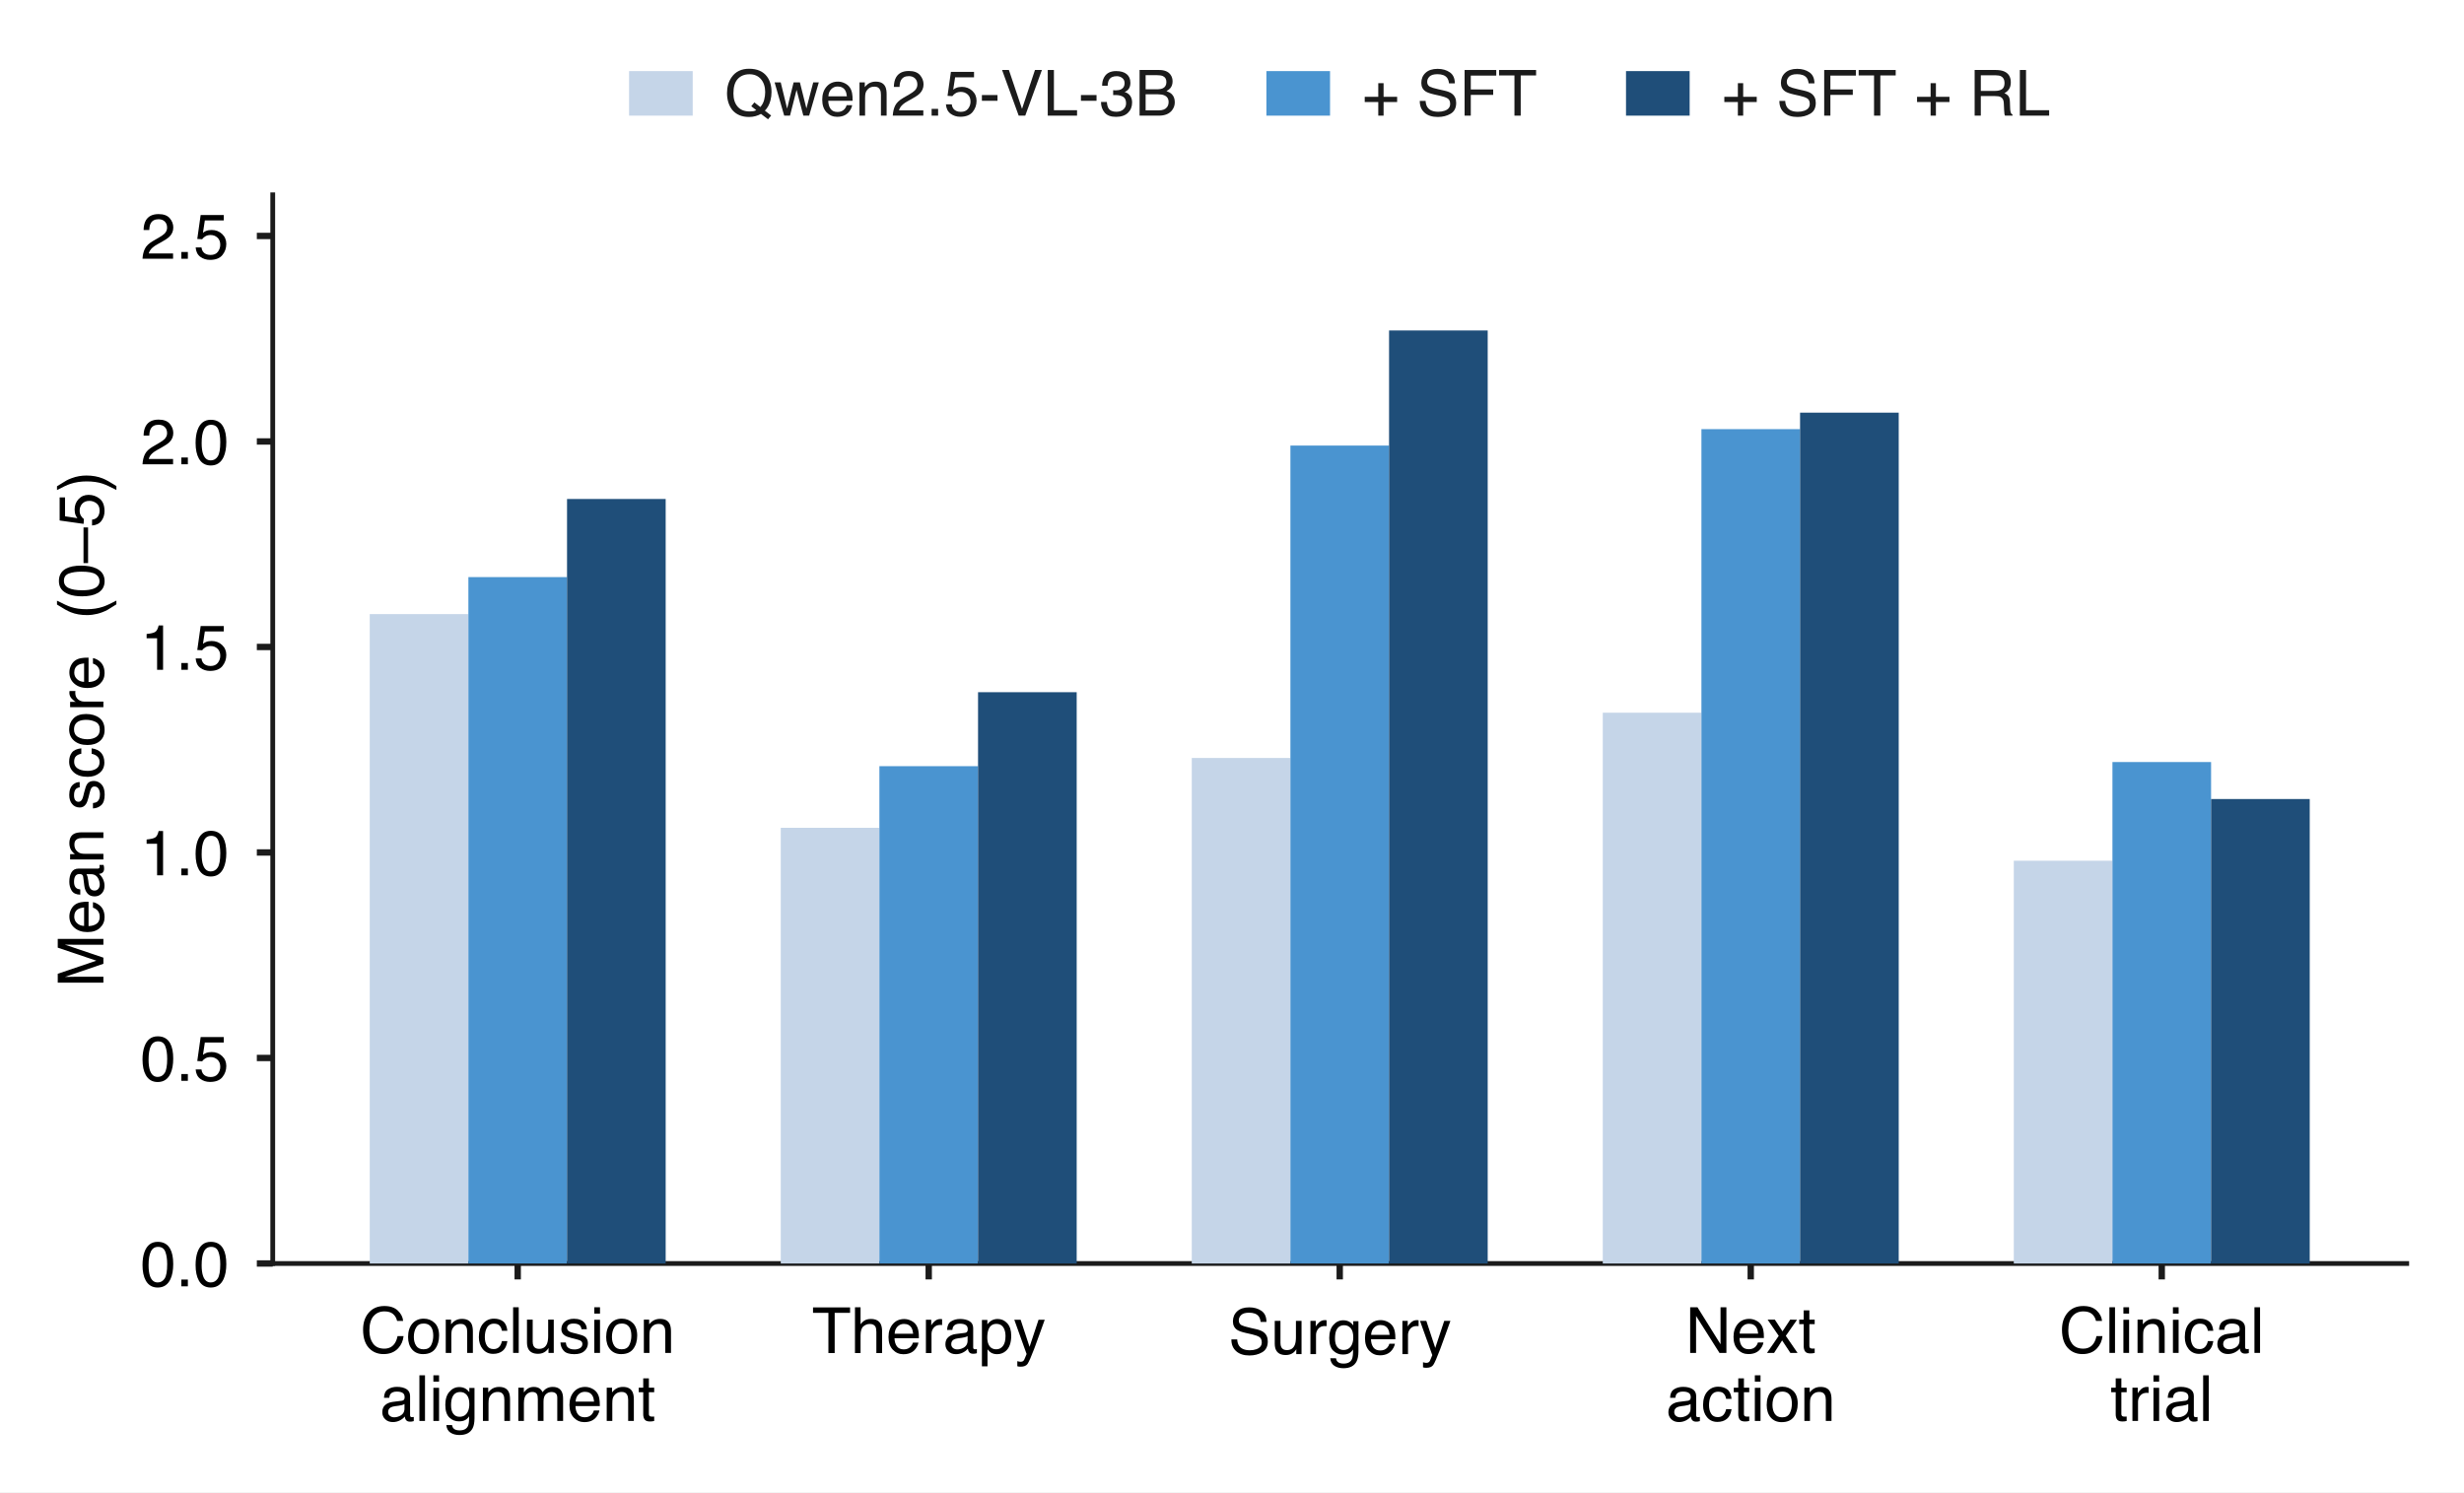
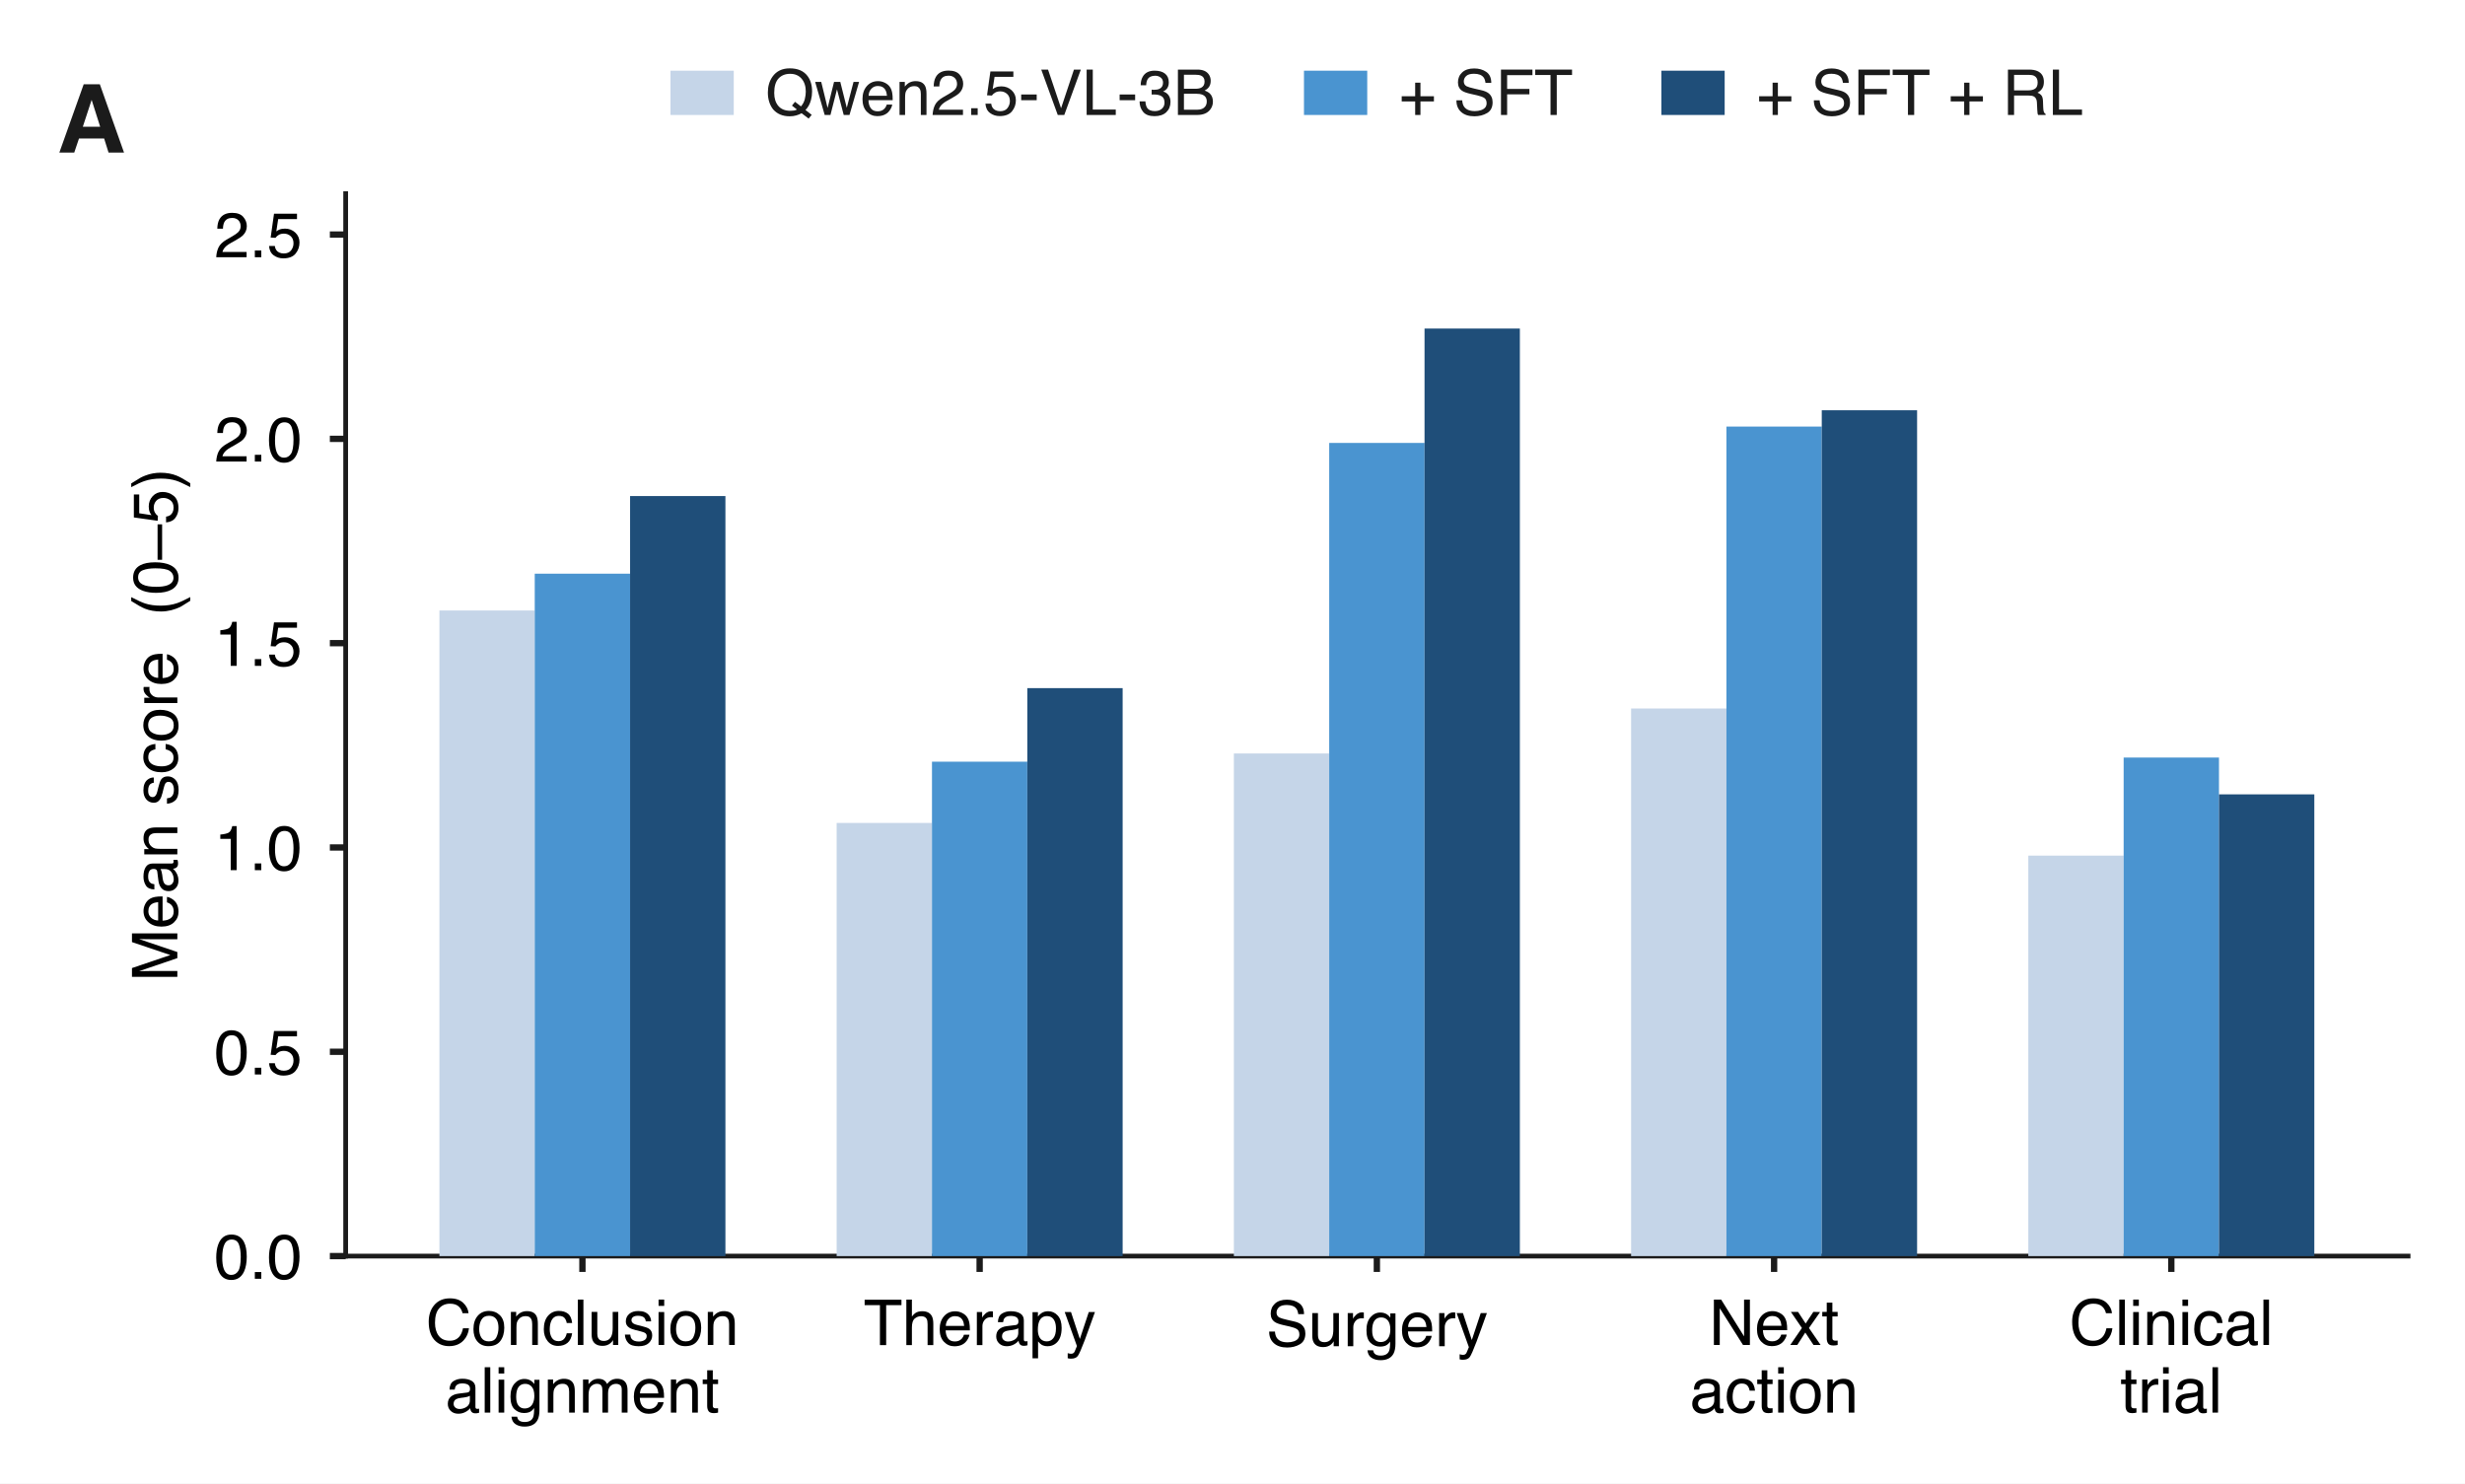
- <svg xmlns="http://www.w3.org/2000/svg" xmlns:xlink="http://www.w3.org/1999/xlink" width="309.735pt" height="187.61pt" viewBox="0 0 309.735 187.61" version="1.1">
+ <svg xmlns="http://www.w3.org/2000/svg" xmlns:xlink="http://www.w3.org/1999/xlink" width="311.743pt" height="187.61pt" viewBox="0 0 311.743 187.61" version="1.1">
  <defs>
    <style type="text/css">*{stroke-linejoin: round; stroke-linecap: butt}</style>
  </defs>
  <g id="figure_1">
    <g id="patch_1">
-       <path d="M -0 187.61  L 309.735 187.61  L 309.735 0  L -0 0  z " style="fill: #ffffff" />
+       <path d="M 0 187.61  L 311.743 187.61  L 311.743 0  L 0 0  z " style="fill: #ffffff" />
    </g>
    <g id="axes_1">
      <g id="patch_2">
-         <path d="M 34.285 158.848  L 302.535 158.848  L 302.535 24.493  L 34.285 24.493  z " style="fill: #ffffff" />
+         <path d="M 43.716 158.848  L 304.543 158.848  L 304.543 24.493  L 43.716 24.493  z " style="fill: #ffffff" />
      </g>
      <g id="matplotlib.axis_1">
        <g id="xtick_1">
          <g id="line2d_1">
            <defs>
-               <path id="m8a8403b222" d="M 0 0  L 0 2  " style="stroke: #1b1b1b; stroke-width: 0.8" />
-             </defs>
-             <g>
-               <use xlink:href="#m8a8403b222" x="65.078" y="158.848" style="fill: #1b1b1b; stroke: #1b1b1b; stroke-width: 0.8" />
+               <path id="mb85907bc32" d="M 0 0  L 0 2  " style="stroke: #1b1b1b; stroke-width: 0.8" />
+             </defs>
+             <g>
+               <use xlink:href="#mb85907bc32" x="73.657" y="158.848" style="fill: #1b1b1b; stroke: #1b1b1b; stroke-width: 0.8" />
            </g>
          </g>
          <g id="text_1">
-             <g transform="translate(45.28983 170.0863) scale(0.08 -0.08)">
+             <g transform="translate(53.86856 170.0863) scale(0.08 -0.08)">
              <defs>
                <path id="Helvetica-43" d="M 2422 4716  Q 3294 4716 3775 4256  Q 4256 3797 4309 3213  L 3703 3213  Q 3600 3656 3292 3915  Q 2984 4175 2428 4175  Q 1750 4175 1333 3698  Q 916 3222 916 2238  Q 916 1431 1292 929  Q 1669 428 2416 428  Q 3103 428 3463 956  Q 3653 1234 3747 1688  L 4353 1688  Q 4272 963 3816 472  Q 3269 -119 2341 -119  Q 1541 -119 997 366  Q 281 1006 281 2344  Q 281 3359 819 4009  Q 1400 4716 2422 4716  z M 2297 4716  L 2297 4716  z " transform="scale(0.015625)" />
                <path id="Helvetica-6f" d="M 1741 363  Q 2300 363 2508 786  Q 2716 1209 2716 1728  Q 2716 2197 2566 2491  Q 2328 2953 1747 2953  Q 1231 2953 997 2559  Q 763 2166 763 1609  Q 763 1075 997 719  Q 1231 363 1741 363  z M 1763 3444  Q 2409 3444 2856 3012  Q 3303 2581 3303 1744  Q 3303 934 2909 406  Q 2516 -122 1688 -122  Q 997 -122 590 345  Q 184 813 184 1600  Q 184 2444 612 2944  Q 1041 3444 1763 3444  z M 1744 3428  L 1744 3428  z " transform="scale(0.015625)" />
                <path id="Helvetica-6e" d="M 413 3347  L 947 3347  L 947 2872  Q 1184 3166 1450 3294  Q 1716 3422 2041 3422  Q 2753 3422 3003 2925  Q 3141 2653 3141 2147  L 3141 0  L 2569 0  L 2569 2109  Q 2569 2416 2478 2603  Q 2328 2916 1934 2916  Q 1734 2916 1606 2875  Q 1375 2806 1200 2600  Q 1059 2434 1017 2257  Q 975 2081 975 1753  L 975 0  L 413 0  L 413 3347  z M 1734 3428  L 1734 3428  z " transform="scale(0.015625)" />
                <path id="Helvetica-63" d="M 1703 3444  Q 2269 3444 2623 3169  Q 2978 2894 3050 2222  L 2503 2222  Q 2453 2531 2275 2736  Q 2097 2941 1703 2941  Q 1166 2941 934 2416  Q 784 2075 784 1575  Q 784 1072 996 728  Q 1209 384 1666 384  Q 2016 384 2220 598  Q 2425 813 2503 1184  L 3050 1184  Q 2956 519 2581 211  Q 2206 -97 1622 -97  Q 966 -97 575 383  Q 184 863 184 1581  Q 184 2463 612 2953  Q 1041 3444 1703 3444  z M 1616 3428  L 1616 3428  z " transform="scale(0.015625)" />
                <path id="Helvetica-6c" d="M 428 4591  L 991 4591  L 991 0  L 428 0  L 428 4591  z " transform="scale(0.015625)" />
                <path id="Helvetica-75" d="M 975 3347  L 975 1125  Q 975 869 1056 706  Q 1206 406 1616 406  Q 2203 406 2416 931  Q 2531 1213 2531 1703  L 2531 3347  L 3094 3347  L 3094 0  L 2563 0  L 2569 494  Q 2459 303 2297 172  Q 1975 -91 1516 -91  Q 800 -91 541 388  Q 400 644 400 1072  L 400 3347  L 975 3347  z M 1747 3428  L 1747 3428  z " transform="scale(0.015625)" />
                <path id="Helvetica-73" d="M 747 1050  Q 772 769 888 619  Q 1100 347 1625 347  Q 1938 347 2175 483  Q 2413 619 2413 903  Q 2413 1119 2222 1231  Q 2100 1300 1741 1391  L 1294 1503  Q 866 1609 663 1741  Q 300 1969 300 2372  Q 300 2847 642 3140  Q 984 3434 1563 3434  Q 2319 3434 2653 2991  Q 2863 2709 2856 2384  L 2325 2384  Q 2309 2575 2191 2731  Q 1997 2953 1519 2953  Q 1200 2953 1036 2831  Q 872 2709 872 2509  Q 872 2291 1088 2159  Q 1213 2081 1456 2022  L 1828 1931  Q 2434 1784 2641 1647  Q 2969 1431 2969 969  Q 2969 522 2630 197  Q 2291 -128 1597 -128  Q 850 -128 539 211  Q 228 550 206 1050  L 747 1050  z M 1578 3428  L 1578 3428  z " transform="scale(0.015625)" />
                <path id="Helvetica-69" d="M 413 3331  L 984 3331  L 984 0  L 413 0  L 413 3331  z M 413 4591  L 984 4591  L 984 3953  L 413 3953  L 413 4591  z " transform="scale(0.015625)" />
              </defs>
              <use xlink:href="#Helvetica-43" />
              <use xlink:href="#Helvetica-6f" transform="translate(72.2168 0)" />
              <use xlink:href="#Helvetica-6e" transform="translate(127.832 0)" />
              <use xlink:href="#Helvetica-63" transform="translate(183.4473 0)" />
              <use xlink:href="#Helvetica-6c" transform="translate(233.4473 0)" />
              <use xlink:href="#Helvetica-75" transform="translate(255.6641 0)" />
              <use xlink:href="#Helvetica-73" transform="translate(311.2793 0)" />
              <use xlink:href="#Helvetica-69" transform="translate(361.2793 0)" />
              <use xlink:href="#Helvetica-6f" transform="translate(383.4961 0)" />
              <use xlink:href="#Helvetica-6e" transform="translate(439.1113 0)" />
            </g>
-             <g transform="translate(47.73545 178.6403) scale(0.08 -0.08)">
+             <g transform="translate(56.31418 178.6403) scale(0.08 -0.08)">
              <defs>
                <path id="Helvetica-61" d="M 844 891  Q 844 647 1022 506  Q 1200 366 1444 366  Q 1741 366 2019 503  Q 2488 731 2488 1250  L 2488 1703  Q 2384 1638 2221 1594  Q 2059 1550 1903 1531  L 1563 1488  Q 1256 1447 1103 1359  Q 844 1213 844 891  z M 2206 2028  Q 2400 2053 2466 2191  Q 2503 2266 2503 2406  Q 2503 2694 2298 2823  Q 2094 2953 1713 2953  Q 1272 2953 1088 2716  Q 984 2584 953 2325  L 428 2325  Q 444 2944 830 3186  Q 1216 3428 1725 3428  Q 2316 3428 2684 3203  Q 3050 2978 3050 2503  L 3050 575  Q 3050 488 3086 434  Q 3122 381 3238 381  Q 3275 381 3322 386  Q 3369 391 3422 400  L 3422 -16  Q 3291 -53 3222 -62  Q 3153 -72 3034 -72  Q 2744 -72 2613 134  Q 2544 244 2516 444  Q 2344 219 2022 53  Q 1700 -113 1313 -113  Q 847 -113 551 170  Q 256 453 256 878  Q 256 1344 547 1600  Q 838 1856 1309 1916  L 2206 2028  z M 1741 3428  L 1741 3428  z " transform="scale(0.015625)" />
                <path id="Helvetica-67" d="M 1594 3406  Q 1988 3406 2281 3213  Q 2441 3103 2606 2894  L 2606 3316  L 3125 3316  L 3125 272  Q 3125 -366 2938 -734  Q 2588 -1416 1616 -1416  Q 1075 -1416 706 -1173  Q 338 -931 294 -416  L 866 -416  Q 906 -641 1028 -763  Q 1219 -950 1628 -950  Q 2275 -950 2475 -494  Q 2594 -225 2584 466  Q 2416 209 2178 84  Q 1941 -41 1550 -41  Q 1006 -41 598 345  Q 191 731 191 1622  Q 191 2463 602 2934  Q 1013 3406 1594 3406  z M 2606 1688  Q 2606 2309 2350 2609  Q 2094 2909 1697 2909  Q 1103 2909 884 2353  Q 769 2056 769 1575  Q 769 1009 998 714  Q 1228 419 1616 419  Q 2222 419 2469 966  Q 2606 1275 2606 1688  z M 1659 3428  L 1659 3428  z " transform="scale(0.015625)" />
                <path id="Helvetica-6d" d="M 413 3347  L 969 3347  L 969 2872  Q 1169 3119 1331 3231  Q 1609 3422 1963 3422  Q 2363 3422 2606 3225  Q 2744 3113 2856 2894  Q 3044 3163 3297 3292  Q 3550 3422 3866 3422  Q 4541 3422 4784 2934  Q 4916 2672 4916 2228  L 4916 0  L 4331 0  L 4331 2325  Q 4331 2659 4164 2784  Q 3997 2909 3756 2909  Q 3425 2909 3186 2687  Q 2947 2466 2947 1947  L 2947 0  L 2375 0  L 2375 2184  Q 2375 2525 2294 2681  Q 2166 2916 1816 2916  Q 1497 2916 1236 2669  Q 975 2422 975 1775  L 975 0  L 413 0  L 413 3347  z " transform="scale(0.015625)" />
                <path id="Helvetica-65" d="M 1806 3422  Q 2163 3422 2497 3255  Q 2831 3088 3006 2822  Q 3175 2569 3231 2231  Q 3281 2000 3281 1494  L 828 1494  Q 844 984 1069 676  Q 1294 369 1766 369  Q 2206 369 2469 659  Q 2619 828 2681 1050  L 3234 1050  Q 3213 866 3089 639  Q 2966 413 2813 269  Q 2556 19 2178 -69  Q 1975 -119 1719 -119  Q 1094 -119 659 336  Q 225 791 225 1609  Q 225 2416 662 2919  Q 1100 3422 1806 3422  z M 2703 1941  Q 2669 2306 2544 2525  Q 2313 2931 1772 2931  Q 1384 2931 1121 2651  Q 859 2372 844 1941  L 2703 1941  z M 1753 3428  L 1753 3428  z " transform="scale(0.015625)" />
                <path id="Helvetica-74" d="M 525 4281  L 1094 4281  L 1094 3347  L 1628 3347  L 1628 2888  L 1094 2888  L 1094 703  Q 1094 528 1213 469  Q 1278 434 1431 434  Q 1472 434 1519 436  Q 1566 438 1628 444  L 1628 0  Q 1531 -28 1426 -40  Q 1322 -53 1200 -53  Q 806 -53 665 148  Q 525 350 525 672  L 525 2888  L 72 2888  L 72 3347  L 525 3347  L 525 4281  z " transform="scale(0.015625)" />
              </defs>
              <use xlink:href="#Helvetica-61" />
              <use xlink:href="#Helvetica-6c" transform="translate(55.61523 0)" />
              <use xlink:href="#Helvetica-69" transform="translate(77.83203 0)" />
              <use xlink:href="#Helvetica-67" transform="translate(100.0488 0)" />
              <use xlink:href="#Helvetica-6e" transform="translate(155.6641 0)" />
              <use xlink:href="#Helvetica-6d" transform="translate(211.2793 0)" />
              <use xlink:href="#Helvetica-65" transform="translate(294.5801 0)" />
              <use xlink:href="#Helvetica-6e" transform="translate(350.1953 0)" />
              <use xlink:href="#Helvetica-74" transform="translate(405.8105 0)" />
            </g>
          </g>
        </g>
        <g id="xtick_2">
          <g id="line2d_2">
            <g>
-               <use xlink:href="#m8a8403b222" x="116.744" y="158.848" style="fill: #1b1b1b; stroke: #1b1b1b; stroke-width: 0.8" />
+               <use xlink:href="#mb85907bc32" x="123.893" y="158.848" style="fill: #1b1b1b; stroke: #1b1b1b; stroke-width: 0.8" />
            </g>
          </g>
          <g id="text_2">
-             <g transform="translate(102.0715 170.1051) scale(0.08 -0.08)">
+             <g transform="translate(109.2205 170.1051) scale(0.08 -0.08)">
              <defs>
                <path id="Helvetica-54" d="M 3828 4591  L 3828 4044  L 2281 4044  L 2281 0  L 1650 0  L 1650 4044  L 103 4044  L 103 4591  L 3828 4591  z " transform="scale(0.015625)" />
                <path id="Helvetica-68" d="M 413 4606  L 975 4606  L 975 2894  Q 1175 3147 1334 3250  Q 1606 3428 2013 3428  Q 2741 3428 3000 2919  Q 3141 2641 3141 2147  L 3141 0  L 2563 0  L 2563 2109  Q 2563 2478 2469 2650  Q 2316 2925 1894 2925  Q 1544 2925 1259 2684  Q 975 2444 975 1775  L 975 0  L 413 0  L 413 4606  z " transform="scale(0.015625)" />
                <path id="Helvetica-72" d="M 428 3347  L 963 3347  L 963 2769  Q 1028 2938 1284 3180  Q 1541 3422 1875 3422  Q 1891 3422 1928 3419  Q 1966 3416 2056 3406  L 2056 2813  Q 2006 2822 1964 2825  Q 1922 2828 1872 2828  Q 1447 2828 1219 2554  Q 991 2281 991 1925  L 991 0  L 428 0  L 428 3347  z " transform="scale(0.015625)" />
                <path id="Helvetica-70" d="M 1825 378  Q 2219 378 2480 708  Q 2741 1038 2741 1694  Q 2741 2094 2625 2381  Q 2406 2934 1825 2934  Q 1241 2934 1025 2350  Q 909 2038 909 1556  Q 909 1169 1025 897  Q 1244 378 1825 378  z M 369 3331  L 916 3331  L 916 2888  Q 1084 3116 1284 3241  Q 1569 3428 1953 3428  Q 2522 3428 2919 2992  Q 3316 2556 3316 1747  Q 3316 653 2744 184  Q 2381 -113 1900 -113  Q 1522 -113 1266 53  Q 1116 147 931 375  L 931 -1334  L 369 -1334  L 369 3331  z " transform="scale(0.015625)" />
                <path id="Helvetica-79" d="M 2503 3347  L 3125 3347  Q 3006 3025 2597 1878  Q 2291 1016 2084 472  Q 1597 -809 1397 -1090  Q 1197 -1372 709 -1372  Q 591 -1372 527 -1362  Q 463 -1353 369 -1328  L 369 -816  Q 516 -856 581 -865  Q 647 -875 697 -875  Q 853 -875 926 -823  Q 1000 -772 1050 -697  Q 1066 -672 1162 -440  Q 1259 -209 1303 -97  L 66 3347  L 703 3347  L 1600 622  L 2503 3347  z M 1597 3428  L 1597 3428  z " transform="scale(0.015625)" />
              </defs>
              <use xlink:href="#Helvetica-54" />
              <use xlink:href="#Helvetica-68" transform="translate(61.08398 0)" />
              <use xlink:href="#Helvetica-65" transform="translate(116.6992 0)" />
              <use xlink:href="#Helvetica-72" transform="translate(172.3145 0)" />
              <use xlink:href="#Helvetica-61" transform="translate(205.6152 0)" />
              <use xlink:href="#Helvetica-70" transform="translate(261.2305 0)" />
              <use xlink:href="#Helvetica-79" transform="translate(316.8457 0)" />
            </g>
          </g>
        </g>
        <g id="xtick_3">
          <g id="line2d_3">
            <g>
-               <use xlink:href="#m8a8403b222" x="168.41" y="158.848" style="fill: #1b1b1b; stroke: #1b1b1b; stroke-width: 0.8" />
+               <use xlink:href="#mb85907bc32" x="174.129" y="158.848" style="fill: #1b1b1b; stroke: #1b1b1b; stroke-width: 0.8" />
            </g>
          </g>
          <g id="text_3">
-             <g transform="translate(154.405 170.2426) scale(0.08 -0.08)">
+             <g transform="translate(160.1244 170.2426) scale(0.08 -0.08)">
              <defs>
                <path id="Helvetica-53" d="M 894 1481  Q 916 1091 1078 847  Q 1388 391 2169 391  Q 2519 391 2806 491  Q 3363 684 3363 1184  Q 3363 1559 3128 1719  Q 2891 1875 2384 1991  L 1763 2131  Q 1153 2269 900 2434  Q 463 2722 463 3294  Q 463 3913 891 4309  Q 1319 4706 2103 4706  Q 2825 4706 3329 4357  Q 3834 4009 3834 3244  L 3250 3244  Q 3203 3613 3050 3809  Q 2766 4169 2084 4169  Q 1534 4169 1293 3937  Q 1053 3706 1053 3400  Q 1053 3063 1334 2906  Q 1519 2806 2169 2656  L 2813 2509  Q 3278 2403 3531 2219  Q 3969 1897 3969 1284  Q 3969 522 3414 194  Q 2859 -134 2125 -134  Q 1269 -134 784 303  Q 300 738 309 1481  L 894 1481  z M 2150 4716  L 2150 4716  z " transform="scale(0.015625)" />
              </defs>
              <use xlink:href="#Helvetica-53" />
              <use xlink:href="#Helvetica-75" transform="translate(66.69922 0)" />
              <use xlink:href="#Helvetica-72" transform="translate(122.3145 0)" />
              <use xlink:href="#Helvetica-67" transform="translate(155.6152 0)" />
              <use xlink:href="#Helvetica-65" transform="translate(211.2305 0)" />
              <use xlink:href="#Helvetica-72" transform="translate(266.8457 0)" />
              <use xlink:href="#Helvetica-79" transform="translate(300.1465 0)" />
            </g>
          </g>
        </g>
        <g id="xtick_4">
          <g id="line2d_4">
            <g>
-               <use xlink:href="#m8a8403b222" x="220.076" y="158.848" style="fill: #1b1b1b; stroke: #1b1b1b; stroke-width: 0.8" />
+               <use xlink:href="#mb85907bc32" x="224.366" y="158.848" style="fill: #1b1b1b; stroke: #1b1b1b; stroke-width: 0.8" />
            </g>
          </g>
          <g id="text_4">
-             <g transform="translate(211.8517 170.0863) scale(0.08 -0.08)">
+             <g transform="translate(216.1414 170.0863) scale(0.08 -0.08)">
              <defs>
                <path id="Helvetica-4e" d="M 488 4591  L 1222 4591  L 3541 872  L 3541 4591  L 4131 4591  L 4131 0  L 3434 0  L 1081 3716  L 1081 0  L 488 0  L 488 4591  z M 2269 4591  L 2269 4591  z " transform="scale(0.015625)" />
                <path id="Helvetica-78" d="M 94 3347  L 822 3347  L 1591 2169  L 2369 3347  L 3053 3331  L 1925 1716  L 3103 0  L 2384 0  L 1553 1256  L 747 0  L 34 0  L 1213 1716  L 94 3347  z " transform="scale(0.015625)" />
              </defs>
              <use xlink:href="#Helvetica-4e" />
              <use xlink:href="#Helvetica-65" transform="translate(72.2168 0)" />
              <use xlink:href="#Helvetica-78" transform="translate(127.832 0)" />
              <use xlink:href="#Helvetica-74" transform="translate(177.832 0)" />
            </g>
-             <g transform="translate(209.4029 178.6403) scale(0.08 -0.08)">
+             <g transform="translate(213.6926 178.6403) scale(0.08 -0.08)">
              <use xlink:href="#Helvetica-61" />
              <use xlink:href="#Helvetica-63" transform="translate(55.61523 0)" />
              <use xlink:href="#Helvetica-74" transform="translate(105.6152 0)" />
              <use xlink:href="#Helvetica-69" transform="translate(133.3984 0)" />
              <use xlink:href="#Helvetica-6f" transform="translate(155.6152 0)" />
              <use xlink:href="#Helvetica-6e" transform="translate(211.2305 0)" />
            </g>
          </g>
        </g>
        <g id="xtick_5">
          <g id="line2d_5">
            <g>
-               <use xlink:href="#m8a8403b222" x="271.742" y="158.848" style="fill: #1b1b1b; stroke: #1b1b1b; stroke-width: 0.8" />
+               <use xlink:href="#mb85907bc32" x="274.602" y="158.848" style="fill: #1b1b1b; stroke: #1b1b1b; stroke-width: 0.8" />
            </g>
          </g>
          <g id="text_5">
-             <g transform="translate(258.8495 170.0863) scale(0.08 -0.08)">
+             <g transform="translate(261.7096 170.0863) scale(0.08 -0.08)">
              <use xlink:href="#Helvetica-43" />
              <use xlink:href="#Helvetica-6c" transform="translate(72.2168 0)" />
              <use xlink:href="#Helvetica-69" transform="translate(94.43359 0)" />
              <use xlink:href="#Helvetica-6e" transform="translate(116.6504 0)" />
              <use xlink:href="#Helvetica-69" transform="translate(172.2656 0)" />
              <use xlink:href="#Helvetica-63" transform="translate(194.4824 0)" />
              <use xlink:href="#Helvetica-61" transform="translate(244.4824 0)" />
              <use xlink:href="#Helvetica-6c" transform="translate(300.0977 0)" />
            </g>
-             <g transform="translate(265.297 178.6403) scale(0.08 -0.08)">
+             <g transform="translate(268.1571 178.6403) scale(0.08 -0.08)">
              <use xlink:href="#Helvetica-74" />
              <use xlink:href="#Helvetica-72" transform="translate(27.7832 0)" />
              <use xlink:href="#Helvetica-69" transform="translate(61.08398 0)" />
              <use xlink:href="#Helvetica-61" transform="translate(83.30078 0)" />
              <use xlink:href="#Helvetica-6c" transform="translate(138.916 0)" />
            </g>
          </g>
        </g>
      </g>
      <g id="matplotlib.axis_2">
        <g id="ytick_1">
          <g id="line2d_6">
            <defs>
-               <path id="mdc1f6736a3" d="M 0 0  L -2 0  " style="stroke: #1b1b1b; stroke-width: 0.8" />
-             </defs>
-             <g>
-               <use xlink:href="#mdc1f6736a3" x="34.285" y="158.848" style="fill: #1b1b1b; stroke: #1b1b1b; stroke-width: 0.8" />
+               <path id="mb8df2d8634" d="M 0 0  L -2 0  " style="stroke: #1b1b1b; stroke-width: 0.8" />
+             </defs>
+             <g>
+               <use xlink:href="#mb8df2d8634" x="43.716" y="158.848" style="fill: #1b1b1b; stroke: #1b1b1b; stroke-width: 0.8" />
            </g>
          </g>
          <g id="text_6">
-             <g transform="translate(17.665 161.7169) scale(0.08 -0.08)">
+             <g transform="translate(27.09581 161.7169) scale(0.08 -0.08)">
              <defs>
                <path id="Helvetica-30" d="M 1731 4475  Q 2600 4475 2988 3759  Q 3288 3206 3288 2244  Q 3288 1331 3016 734  Q 2622 -122 1728 -122  Q 922 -122 528 578  Q 200 1163 200 2147  Q 200 2909 397 3456  Q 766 4475 1731 4475  z M 1725 391  Q 2163 391 2422 778  Q 2681 1166 2681 2222  Q 2681 2984 2493 3476  Q 2306 3969 1766 3969  Q 1269 3969 1039 3501  Q 809 3034 809 2125  Q 809 1441 956 1025  Q 1181 391 1725 391  z " transform="scale(0.015625)" />
                <path id="Helvetica-2e" d="M 547 681  L 1200 681  L 1200 0  L 547 0  L 547 681  z " transform="scale(0.015625)" />
              </defs>
              <use xlink:href="#Helvetica-30" />
              <use xlink:href="#Helvetica-2e" transform="translate(55.61523 0)" />
              <use xlink:href="#Helvetica-30" transform="translate(83.39844 0)" />
            </g>
          </g>
        </g>
        <g id="ytick_2">
          <g id="line2d_7">
            <g>
-               <use xlink:href="#mdc1f6736a3" x="34.285" y="133.01" style="fill: #1b1b1b; stroke: #1b1b1b; stroke-width: 0.8" />
+               <use xlink:href="#mb8df2d8634" x="43.716" y="133.01" style="fill: #1b1b1b; stroke: #1b1b1b; stroke-width: 0.8" />
            </g>
          </g>
          <g id="text_7">
-             <g transform="translate(17.665 135.8796) scale(0.08 -0.08)">
+             <g transform="translate(27.09581 135.8796) scale(0.08 -0.08)">
              <defs>
                <path id="Helvetica-35" d="M 791 1141  Q 847 659 1238 475  Q 1438 381 1700 381  Q 2200 381 2440 700  Q 2681 1019 2681 1406  Q 2681 1875 2395 2131  Q 2109 2388 1709 2388  Q 1419 2388 1211 2275  Q 1003 2163 856 1963  L 369 1991  L 709 4400  L 3034 4400  L 3034 3856  L 1131 3856  L 941 2613  Q 1097 2731 1238 2791  Q 1488 2894 1816 2894  Q 2431 2894 2859 2497  Q 3288 2100 3288 1491  Q 3288 856 2895 371  Q 2503 -113 1644 -113  Q 1097 -113 676 195  Q 256 503 206 1141  L 791 1141  z " transform="scale(0.015625)" />
              </defs>
              <use xlink:href="#Helvetica-30" />
              <use xlink:href="#Helvetica-2e" transform="translate(55.61523 0)" />
              <use xlink:href="#Helvetica-35" transform="translate(83.39844 0)" />
            </g>
          </g>
        </g>
        <g id="ytick_3">
          <g id="line2d_8">
            <g>
-               <use xlink:href="#mdc1f6736a3" x="34.285" y="107.173" style="fill: #1b1b1b; stroke: #1b1b1b; stroke-width: 0.8" />
+               <use xlink:href="#mb8df2d8634" x="43.716" y="107.173" style="fill: #1b1b1b; stroke: #1b1b1b; stroke-width: 0.8" />
            </g>
          </g>
          <g id="text_8">
-             <g transform="translate(17.665 110.0422) scale(0.08 -0.08)">
+             <g transform="translate(27.09581 110.0422) scale(0.08 -0.08)">
              <defs>
                <path id="Helvetica-31" d="M 613 3169  L 613 3600  Q 1222 3659 1462 3798  Q 1703 3938 1822 4456  L 2266 4456  L 2266 0  L 1666 0  L 1666 3169  L 613 3169  z " transform="scale(0.015625)" />
              </defs>
              <use xlink:href="#Helvetica-31" />
              <use xlink:href="#Helvetica-2e" transform="translate(55.61523 0)" />
              <use xlink:href="#Helvetica-30" transform="translate(83.39844 0)" />
            </g>
          </g>
        </g>
        <g id="ytick_4">
          <g id="line2d_9">
            <g>
-               <use xlink:href="#mdc1f6736a3" x="34.285" y="81.336" style="fill: #1b1b1b; stroke: #1b1b1b; stroke-width: 0.8" />
+               <use xlink:href="#mb8df2d8634" x="43.716" y="81.336" style="fill: #1b1b1b; stroke: #1b1b1b; stroke-width: 0.8" />
            </g>
          </g>
          <g id="text_9">
-             <g transform="translate(17.665 84.20489) scale(0.08 -0.08)">
+             <g transform="translate(27.09581 84.20489) scale(0.08 -0.08)">
              <use xlink:href="#Helvetica-31" />
              <use xlink:href="#Helvetica-2e" transform="translate(55.61523 0)" />
              <use xlink:href="#Helvetica-35" transform="translate(83.39844 0)" />
            </g>
          </g>
        </g>
        <g id="ytick_5">
          <g id="line2d_10">
            <g>
-               <use xlink:href="#mdc1f6736a3" x="34.285" y="55.498" style="fill: #1b1b1b; stroke: #1b1b1b; stroke-width: 0.8" />
+               <use xlink:href="#mb8df2d8634" x="43.716" y="55.498" style="fill: #1b1b1b; stroke: #1b1b1b; stroke-width: 0.8" />
            </g>
          </g>
          <g id="text_10">
-             <g transform="translate(17.665 58.36753) scale(0.08 -0.08)">
+             <g transform="translate(27.09581 58.36753) scale(0.08 -0.08)">
              <defs>
                <path id="Helvetica-32" d="M 200 0  Q 231 578 439 1006  Q 647 1434 1250 1784  L 1850 2131  Q 2253 2366 2416 2531  Q 2672 2791 2672 3125  Q 2672 3516 2437 3745  Q 2203 3975 1813 3975  Q 1234 3975 1013 3538  Q 894 3303 881 2888  L 309 2888  Q 319 3472 525 3841  Q 891 4491 1816 4491  Q 2584 4491 2939 4075  Q 3294 3659 3294 3150  Q 3294 2613 2916 2231  Q 2697 2009 2131 1694  L 1703 1456  Q 1397 1288 1222 1134  Q 909 863 828 531  L 3272 531  L 3272 0  L 200 0  z " transform="scale(0.015625)" />
              </defs>
              <use xlink:href="#Helvetica-32" />
              <use xlink:href="#Helvetica-2e" transform="translate(55.61523 0)" />
              <use xlink:href="#Helvetica-30" transform="translate(83.39844 0)" />
            </g>
          </g>
        </g>
        <g id="ytick_6">
          <g id="line2d_11">
            <g>
-               <use xlink:href="#mdc1f6736a3" x="34.285" y="29.661" style="fill: #1b1b1b; stroke: #1b1b1b; stroke-width: 0.8" />
+               <use xlink:href="#mb8df2d8634" x="43.716" y="29.661" style="fill: #1b1b1b; stroke: #1b1b1b; stroke-width: 0.8" />
            </g>
          </g>
          <g id="text_11">
-             <g transform="translate(17.665 32.53018) scale(0.08 -0.08)">
+             <g transform="translate(27.09581 32.53018) scale(0.08 -0.08)">
              <use xlink:href="#Helvetica-32" />
              <use xlink:href="#Helvetica-2e" transform="translate(55.61523 0)" />
              <use xlink:href="#Helvetica-35" transform="translate(83.39844 0)" />
            </g>
          </g>
        </g>
        <g id="text_12">
-           <g transform="translate(12.9975 124.1267) rotate(-90) scale(0.08 -0.08)">
+           <g transform="translate(22.42831 124.1267) rotate(-90) scale(0.08 -0.08)">
            <defs>
              <path id="Helvetica-4d" d="M 472 4591  L 1363 4591  L 2681 709  L 3991 4591  L 4872 4591  L 4872 0  L 4281 0  L 4281 2709  Q 4281 2850 4287 3175  Q 4294 3500 4294 3872  L 2984 0  L 2369 0  L 1050 3872  L 1050 3731  Q 1050 3563 1058 3217  Q 1066 2872 1066 2709  L 1066 0  L 472 0  L 472 4591  z " transform="scale(0.015625)" />
              <path id="Helvetica-20" transform="scale(0.015625)" />
              <path id="Helvetica-28" d="M 1894 4666  Q 1403 3713 1256 3263  Q 1034 2578 1034 1681  Q 1034 775 1288 25  Q 1444 -438 1903 -1306  L 1525 -1306  Q 1069 -594 959 -397  Q 850 -200 722 138  Q 547 600 478 1125  Q 444 1397 444 1644  Q 444 2569 734 3291  Q 919 3750 1503 4666  L 1894 4666  z " transform="scale(0.015625)" />
              <path id="Helvetica-2013" d="M -16 2000  L 3569 2000  L 3569 1541  L -16 1541  L -16 2000  z " transform="scale(0.015625)" />
              <path id="Helvetica-29" d="M 222 -1306  Q 719 -338 863 106  Q 1081 778 1081 1681  Q 1081 2584 828 3334  Q 672 3797 213 4666  L 591 4666  Q 1072 3897 1173 3717  Q 1275 3538 1394 3222  Q 1544 2831 1608 2450  Q 1672 2069 1672 1716  Q 1672 791 1378 66  Q 1194 -400 613 -1306  L 222 -1306  z " transform="scale(0.015625)" />
            </defs>
            <use xlink:href="#Helvetica-4d" />
            <use xlink:href="#Helvetica-65" transform="translate(83.30078 0)" />
            <use xlink:href="#Helvetica-61" transform="translate(138.916 0)" />
            <use xlink:href="#Helvetica-6e" transform="translate(194.5312 0)" />
            <use xlink:href="#Helvetica-20" transform="translate(250.1465 0)" />
            <use xlink:href="#Helvetica-73" transform="translate(277.9297 0)" />
            <use xlink:href="#Helvetica-63" transform="translate(327.9297 0)" />
            <use xlink:href="#Helvetica-6f" transform="translate(377.9297 0)" />
            <use xlink:href="#Helvetica-72" transform="translate(433.5449 0)" />
            <use xlink:href="#Helvetica-65" transform="translate(466.8457 0)" />
            <use xlink:href="#Helvetica-20" transform="translate(522.4609 0)" />
            <use xlink:href="#Helvetica-20" transform="translate(550.2441 0)" />
            <use xlink:href="#Helvetica-28" transform="translate(578.0273 0)" />
            <use xlink:href="#Helvetica-30" transform="translate(611.3281 0)" />
            <use xlink:href="#Helvetica-2013" transform="translate(666.9434 0)" />
            <use xlink:href="#Helvetica-35" transform="translate(722.5586 0)" />
            <use xlink:href="#Helvetica-29" transform="translate(778.1738 0)" />
          </g>
        </g>
      </g>
      <g id="patch_3">
-         <path d="M 34.285 158.848  L 34.285 24.493  " style="fill: none; stroke: #1b1b1b; stroke-width: 0.6; stroke-linejoin: miter; stroke-linecap: square" />
+         <path d="M 43.716 158.848  L 43.716 24.493  " style="fill: none; stroke: #1b1b1b; stroke-width: 0.6; stroke-linejoin: miter; stroke-linecap: square" />
      </g>
      <g id="patch_4">
-         <path d="M 34.285 158.848  L 302.535 158.848  " style="fill: none; stroke: #1b1b1b; stroke-width: 0.6; stroke-linejoin: miter; stroke-linecap: square" />
+         <path d="M 43.716 158.848  L 304.543 158.848  " style="fill: none; stroke: #1b1b1b; stroke-width: 0.6; stroke-linejoin: miter; stroke-linecap: square" />
      </g>
      <g id="patch_5">
-         <path d="M 46.478 158.848  L 58.878 158.848  L 58.878 77.202  L 46.478 77.202  z " clip-path="url(#p8509b097e4)" style="fill: #c5d5e8" />
+         <path d="M 55.572 158.848  L 67.628 158.848  L 67.628 77.202  L 55.572 77.202  z " clip-path="url(#p1ed7940e63)" style="fill: #c5d5e8" />
      </g>
      <g id="patch_6">
-         <path d="M 98.144 158.848  L 110.544 158.848  L 110.544 104.072  L 98.144 104.072  z " clip-path="url(#p8509b097e4)" style="fill: #c5d5e8" />
+         <path d="M 105.808 158.848  L 117.865 158.848  L 117.865 104.072  L 105.808 104.072  z " clip-path="url(#p1ed7940e63)" style="fill: #c5d5e8" />
      </g>
      <g id="patch_7">
-         <path d="M 149.81 158.848  L 162.21 158.848  L 162.21 95.288  L 149.81 95.288  z " clip-path="url(#p8509b097e4)" style="fill: #c5d5e8" />
+         <path d="M 156.044 158.848  L 168.101 158.848  L 168.101 95.288  L 156.044 95.288  z " clip-path="url(#p1ed7940e63)" style="fill: #c5d5e8" />
      </g>
      <g id="patch_8">
-         <path d="M 201.476 158.848  L 213.876 158.848  L 213.876 89.603  L 201.476 89.603  z " clip-path="url(#p8509b097e4)" style="fill: #c5d5e8" />
+         <path d="M 206.281 158.848  L 218.337 158.848  L 218.337 89.603  L 206.281 89.603  z " clip-path="url(#p1ed7940e63)" style="fill: #c5d5e8" />
      </g>
      <g id="patch_9">
-         <path d="M 253.142 158.848  L 265.542 158.848  L 265.542 108.206  L 253.142 108.206  z " clip-path="url(#p8509b097e4)" style="fill: #c5d5e8" />
+         <path d="M 256.517 158.848  L 268.574 158.848  L 268.574 108.206  L 256.517 108.206  z " clip-path="url(#p1ed7940e63)" style="fill: #c5d5e8" />
      </g>
      <g id="patch_10">
-         <path d="M 58.878 158.848  L 71.278 158.848  L 71.278 72.551  L 58.878 72.551  z " clip-path="url(#p8509b097e4)" style="fill: #4a94d0" />
+         <path d="M 67.628 158.848  L 79.685 158.848  L 79.685 72.551  L 67.628 72.551  z " clip-path="url(#p1ed7940e63)" style="fill: #4a94d0" />
      </g>
      <g id="patch_11">
-         <path d="M 110.544 158.848  L 122.944 158.848  L 122.944 96.321  L 110.544 96.321  z " clip-path="url(#p8509b097e4)" style="fill: #4a94d0" />
+         <path d="M 117.865 158.848  L 129.921 158.848  L 129.921 96.321  L 117.865 96.321  z " clip-path="url(#p1ed7940e63)" style="fill: #4a94d0" />
      </g>
      <g id="patch_12">
-         <path d="M 162.21 158.848  L 174.61 158.848  L 174.61 56.015  L 162.21 56.015  z " clip-path="url(#p8509b097e4)" style="fill: #4a94d0" />
+         <path d="M 168.101 158.848  L 180.158 158.848  L 180.158 56.015  L 168.101 56.015  z " clip-path="url(#p1ed7940e63)" style="fill: #4a94d0" />
      </g>
      <g id="patch_13">
-         <path d="M 213.876 158.848  L 226.276 158.848  L 226.276 53.948  L 213.876 53.948  z " clip-path="url(#p8509b097e4)" style="fill: #4a94d0" />
+         <path d="M 218.337 158.848  L 230.394 158.848  L 230.394 53.948  L 218.337 53.948  z " clip-path="url(#p1ed7940e63)" style="fill: #4a94d0" />
      </g>
      <g id="patch_14">
-         <path d="M 265.542 158.848  L 277.942 158.848  L 277.942 95.804  L 265.542 95.804  z " clip-path="url(#p8509b097e4)" style="fill: #4a94d0" />
+         <path d="M 268.574 158.848  L 280.63 158.848  L 280.63 95.804  L 268.574 95.804  z " clip-path="url(#p1ed7940e63)" style="fill: #4a94d0" />
      </g>
      <g id="patch_15">
-         <path d="M 71.278 158.848  L 83.678 158.848  L 83.678 62.733  L 71.278 62.733  z " clip-path="url(#p8509b097e4)" style="fill: #1f4e79" />
+         <path d="M 79.685 158.848  L 91.742 158.848  L 91.742 62.733  L 79.685 62.733  z " clip-path="url(#p1ed7940e63)" style="fill: #1f4e79" />
      </g>
      <g id="patch_16">
-         <path d="M 122.944 158.848  L 135.344 158.848  L 135.344 87.02  L 122.944 87.02  z " clip-path="url(#p8509b097e4)" style="fill: #1f4e79" />
+         <path d="M 129.921 158.848  L 141.978 158.848  L 141.978 87.02  L 129.921 87.02  z " clip-path="url(#p1ed7940e63)" style="fill: #1f4e79" />
      </g>
      <g id="patch_17">
-         <path d="M 174.61 158.848  L 187.01 158.848  L 187.01 41.546  L 174.61 41.546  z " clip-path="url(#p8509b097e4)" style="fill: #1f4e79" />
+         <path d="M 180.158 158.848  L 192.214 158.848  L 192.214 41.546  L 180.158 41.546  z " clip-path="url(#p1ed7940e63)" style="fill: #1f4e79" />
      </g>
      <g id="patch_18">
-         <path d="M 226.276 158.848  L 238.676 158.848  L 238.676 51.881  L 226.276 51.881  z " clip-path="url(#p8509b097e4)" style="fill: #1f4e79" />
+         <path d="M 230.394 158.848  L 242.451 158.848  L 242.451 51.881  L 230.394 51.881  z " clip-path="url(#p1ed7940e63)" style="fill: #1f4e79" />
      </g>
      <g id="patch_19">
-         <path d="M 277.942 158.848  L 290.342 158.848  L 290.342 100.455  L 277.942 100.455  z " clip-path="url(#p8509b097e4)" style="fill: #1f4e79" />
+         <path d="M 280.63 158.848  L 292.687 158.848  L 292.687 100.455  L 280.63 100.455  z " clip-path="url(#p1ed7940e63)" style="fill: #1f4e79" />
+       </g>
+       <g id="text_13">
+         <g style="fill: #1b1b1b" transform="translate(7.2 19.29188) scale(0.12 -0.12)">
+           <defs>
+             <path id="Helvetica-Bold-41" d="M 3184 947  L 1488 947  L 1169 0  L 163 0  L 1806 4606  L 2894 4606  L 4525 0  L 3481 0  L 3184 947  z M 2916 1741  L 2341 3553  L 1747 1741  L 2916 1741  z " transform="scale(0.015625)" />
+           </defs>
+           <use xlink:href="#Helvetica-Bold-41" />
+         </g>
      </g>
      <g id="legend_1">
        <g id="patch_20">
-           <path d="M 79.077 14.539  L 87.077 14.539  L 87.077 8.939  L 79.077 8.939  z " style="fill: #c5d5e8" />
-         </g>
-         <g id="text_13">
-           <g style="fill: #1b1b1b" transform="translate(91.07688 14.53875) scale(0.08 -0.08)">
+           <path d="M 84.796 14.539  L 92.796 14.539  L 92.796 8.939  L 84.796 8.939  z " style="fill: #c5d5e8" />
+         </g>
+         <g id="text_14">
+           <g style="fill: #1b1b1b" transform="translate(96.79628 14.53875) scale(0.08 -0.08)">
            <defs>
              <path id="Helvetica-51" d="M 4688 13  L 4375 -366  L 3666 175  Q 3409 34 3111 -50  Q 2813 -134 2459 -134  Q 1391 -134 784 566  Q 250 1247 250 2272  Q 250 3203 713 3866  Q 1306 4716 2469 4716  Q 3684 4716 4269 3934  Q 4725 3325 4725 2375  Q 4725 1931 4616 1522  Q 4450 897 4056 503  L 4688 13  z M 2534 422  Q 2728 422 2897 448  Q 3066 475 3191 553  L 2688 947  L 3000 1331  L 3600 866  Q 3884 1191 3986 1594  Q 4088 1997 4088 2366  Q 4088 3175 3664 3669  Q 3241 4163 2506 4163  Q 1763 4163 1328 3689  Q 894 3216 894 2231  Q 894 1403 1311 912  Q 1728 422 2534 422  z " transform="scale(0.015625)" />
              <path id="Helvetica-77" d="M 672 3347  L 1316 709  L 1969 3347  L 2600 3347  L 3256 725  L 3941 3347  L 4503 3347  L 3531 0  L 2947 0  L 2266 2591  L 1606 0  L 1022 0  L 56 3347  L 672 3347  z " transform="scale(0.015625)" />
              <path id="Helvetica-2d" d="M 266 2072  L 1834 2072  L 1834 1494  L 266 1494  L 266 2072  z " transform="scale(0.015625)" />
              <path id="Helvetica-56" d="M 850 4591  L 2169 681  L 3472 4591  L 4169 4591  L 2494 0  L 1834 0  L 163 4591  L 850 4591  z " transform="scale(0.015625)" />
              <path id="Helvetica-4c" d="M 488 4591  L 1109 4591  L 1109 547  L 3434 547  L 3434 0  L 488 0  L 488 4591  z " transform="scale(0.015625)" />
              <path id="Helvetica-33" d="M 1663 -122  Q 869 -122 511 314  Q 153 750 153 1375  L 741 1375  Q 778 941 903 744  Q 1122 391 1694 391  Q 2138 391 2406 628  Q 2675 866 2675 1241  Q 2675 1703 2392 1887  Q 2109 2072 1606 2072  Q 1550 2072 1492 2070  Q 1434 2069 1375 2066  L 1375 2563  Q 1463 2553 1522 2550  Q 1581 2547 1650 2547  Q 1966 2547 2169 2647  Q 2525 2822 2525 3272  Q 2525 3606 2287 3787  Q 2050 3969 1734 3969  Q 1172 3969 956 3594  Q 838 3388 822 3006  L 266 3006  Q 266 3506 466 3856  Q 809 4481 1675 4481  Q 2359 4481 2734 4176  Q 3109 3872 3109 3294  Q 3109 2881 2888 2625  Q 2750 2466 2531 2375  Q 2884 2278 3082 2001  Q 3281 1725 3281 1325  Q 3281 684 2859 281  Q 2438 -122 1663 -122  z " transform="scale(0.015625)" />
              <path id="Helvetica-42" d="M 2213 2650  Q 2606 2650 2825 2759  Q 3169 2931 3169 3378  Q 3169 3828 2803 3984  Q 2597 4072 2191 4072  L 1081 4072  L 1081 2650  L 2213 2650  z M 2422 531  Q 2994 531 3238 863  Q 3391 1072 3391 1369  Q 3391 1869 2944 2050  Q 2706 2147 2316 2147  L 1081 2147  L 1081 531  L 2422 531  z M 472 4591  L 2444 4591  Q 3250 4591 3591 4109  Q 3791 3825 3791 3453  Q 3791 3019 3544 2741  Q 3416 2594 3175 2472  Q 3528 2338 3703 2169  Q 4013 1869 4013 1341  Q 4013 897 3734 538  Q 3319 0 2413 0  L 472 0  L 472 4591  z " transform="scale(0.015625)" />
            </defs>
            <use xlink:href="#Helvetica-51" />
            <use xlink:href="#Helvetica-77" transform="translate(77.7832 0)" />
            <use xlink:href="#Helvetica-65" transform="translate(150 0)" />
            <use xlink:href="#Helvetica-6e" transform="translate(205.6152 0)" />
            <use xlink:href="#Helvetica-32" transform="translate(261.2305 0)" />
            <use xlink:href="#Helvetica-2e" transform="translate(316.8457 0)" />
            <use xlink:href="#Helvetica-35" transform="translate(344.6289 0)" />
            <use xlink:href="#Helvetica-2d" transform="translate(400.2441 0)" />
            <use xlink:href="#Helvetica-56" transform="translate(433.5449 0)" />
            <use xlink:href="#Helvetica-4c" transform="translate(500.2441 0)" />
            <use xlink:href="#Helvetica-2d" transform="translate(555.8594 0)" />
            <use xlink:href="#Helvetica-33" transform="translate(589.1602 0)" />
            <use xlink:href="#Helvetica-42" transform="translate(644.7754 0)" />
          </g>
        </g>
        <g id="patch_21">
-           <path d="M 159.192 14.539  L 167.192 14.539  L 167.192 8.939  L 159.192 8.939  z " style="fill: #4a94d0" />
-         </g>
-         <g id="text_14">
-           <g style="fill: #1b1b1b" transform="translate(171.1919 14.53875) scale(0.08 -0.08)">
+           <path d="M 164.911 14.539  L 172.911 14.539  L 172.911 8.939  L 164.911 8.939  z " style="fill: #4a94d0" />
+         </g>
+         <g id="text_15">
+           <g style="fill: #1b1b1b" transform="translate(176.9113 14.53875) scale(0.08 -0.08)">
            <defs>
              <path id="Helvetica-2b" d="M 288 1369  L 288 1894  L 1650 1894  L 1650 3266  L 2184 3266  L 2184 1894  L 3547 1894  L 3547 1369  L 2184 1369  L 2184 0  L 1650 0  L 1650 1369  L 288 1369  z " transform="scale(0.015625)" />
              <path id="Helvetica-46" d="M 547 4591  L 3731 4591  L 3731 4028  L 1169 4028  L 1169 2634  L 3422 2634  L 3422 2088  L 1169 2088  L 1169 0  L 547 0  L 547 4591  z " transform="scale(0.015625)" />
            </defs>
            <use xlink:href="#Helvetica-2b" />
            <use xlink:href="#Helvetica-20" transform="translate(58.39844 0)" />
            <use xlink:href="#Helvetica-53" transform="translate(86.18164 0)" />
            <use xlink:href="#Helvetica-46" transform="translate(152.8809 0)" />
            <use xlink:href="#Helvetica-54" transform="translate(213.9648 0)" />
          </g>
        </g>
        <g id="patch_22">
-           <path d="M 204.396 14.539  L 212.396 14.539  L 212.396 8.939  L 204.396 8.939  z " style="fill: #1f4e79" />
-         </g>
-         <g id="text_15">
-           <g style="fill: #1b1b1b" transform="translate(216.3956 14.53875) scale(0.08 -0.08)">
+           <path d="M 210.115 14.539  L 218.115 14.539  L 218.115 8.939  L 210.115 8.939  z " style="fill: #1f4e79" />
+         </g>
+         <g id="text_16">
+           <g style="fill: #1b1b1b" transform="translate(222.115 14.53875) scale(0.08 -0.08)">
            <defs>
              <path id="Helvetica-52" d="M 2622 2488  Q 3059 2488 3314 2663  Q 3569 2838 3569 3294  Q 3569 3784 3213 3963  Q 3022 4056 2703 4056  L 1184 4056  L 1184 2488  L 2622 2488  z M 563 4591  L 2688 4591  Q 3213 4591 3553 4438  Q 4200 4144 4200 3353  Q 4200 2941 4029 2678  Q 3859 2416 3553 2256  Q 3822 2147 3958 1969  Q 4094 1791 4109 1391  L 4131 775  Q 4141 513 4175 384  Q 4231 166 4375 103  L 4375 0  L 3613 0  Q 3581 59 3562 153  Q 3544 247 3531 516  L 3494 1281  Q 3472 1731 3159 1884  Q 2981 1969 2600 1969  L 1184 1969  L 1184 0  L 563 0  L 563 4591  z " transform="scale(0.015625)" />
            </defs>
            <use xlink:href="#Helvetica-2b" />
            <use xlink:href="#Helvetica-20" transform="translate(58.39844 0)" />
            <use xlink:href="#Helvetica-53" transform="translate(86.18164 0)" />
            <use xlink:href="#Helvetica-46" transform="translate(152.8809 0)" />
            <use xlink:href="#Helvetica-54" transform="translate(213.9648 0)" />
            <use xlink:href="#Helvetica-20" transform="translate(275.0488 0)" />
            <use xlink:href="#Helvetica-2b" transform="translate(302.832 0)" />
            <use xlink:href="#Helvetica-20" transform="translate(361.2305 0)" />
            <use xlink:href="#Helvetica-52" transform="translate(389.0137 0)" />
            <use xlink:href="#Helvetica-4c" transform="translate(461.2305 0)" />
          </g>
        </g>
      </g>
    </g>
  </g>
  <defs>
-     <clipPath id="p8509b097e4">
-       <rect x="34.285" y="24.493" width="268.25" height="134.354" />
+     <clipPath id="p1ed7940e63">
+       <rect x="43.716" y="24.493" width="260.827" height="134.354" />
    </clipPath>
  </defs>
</svg>
